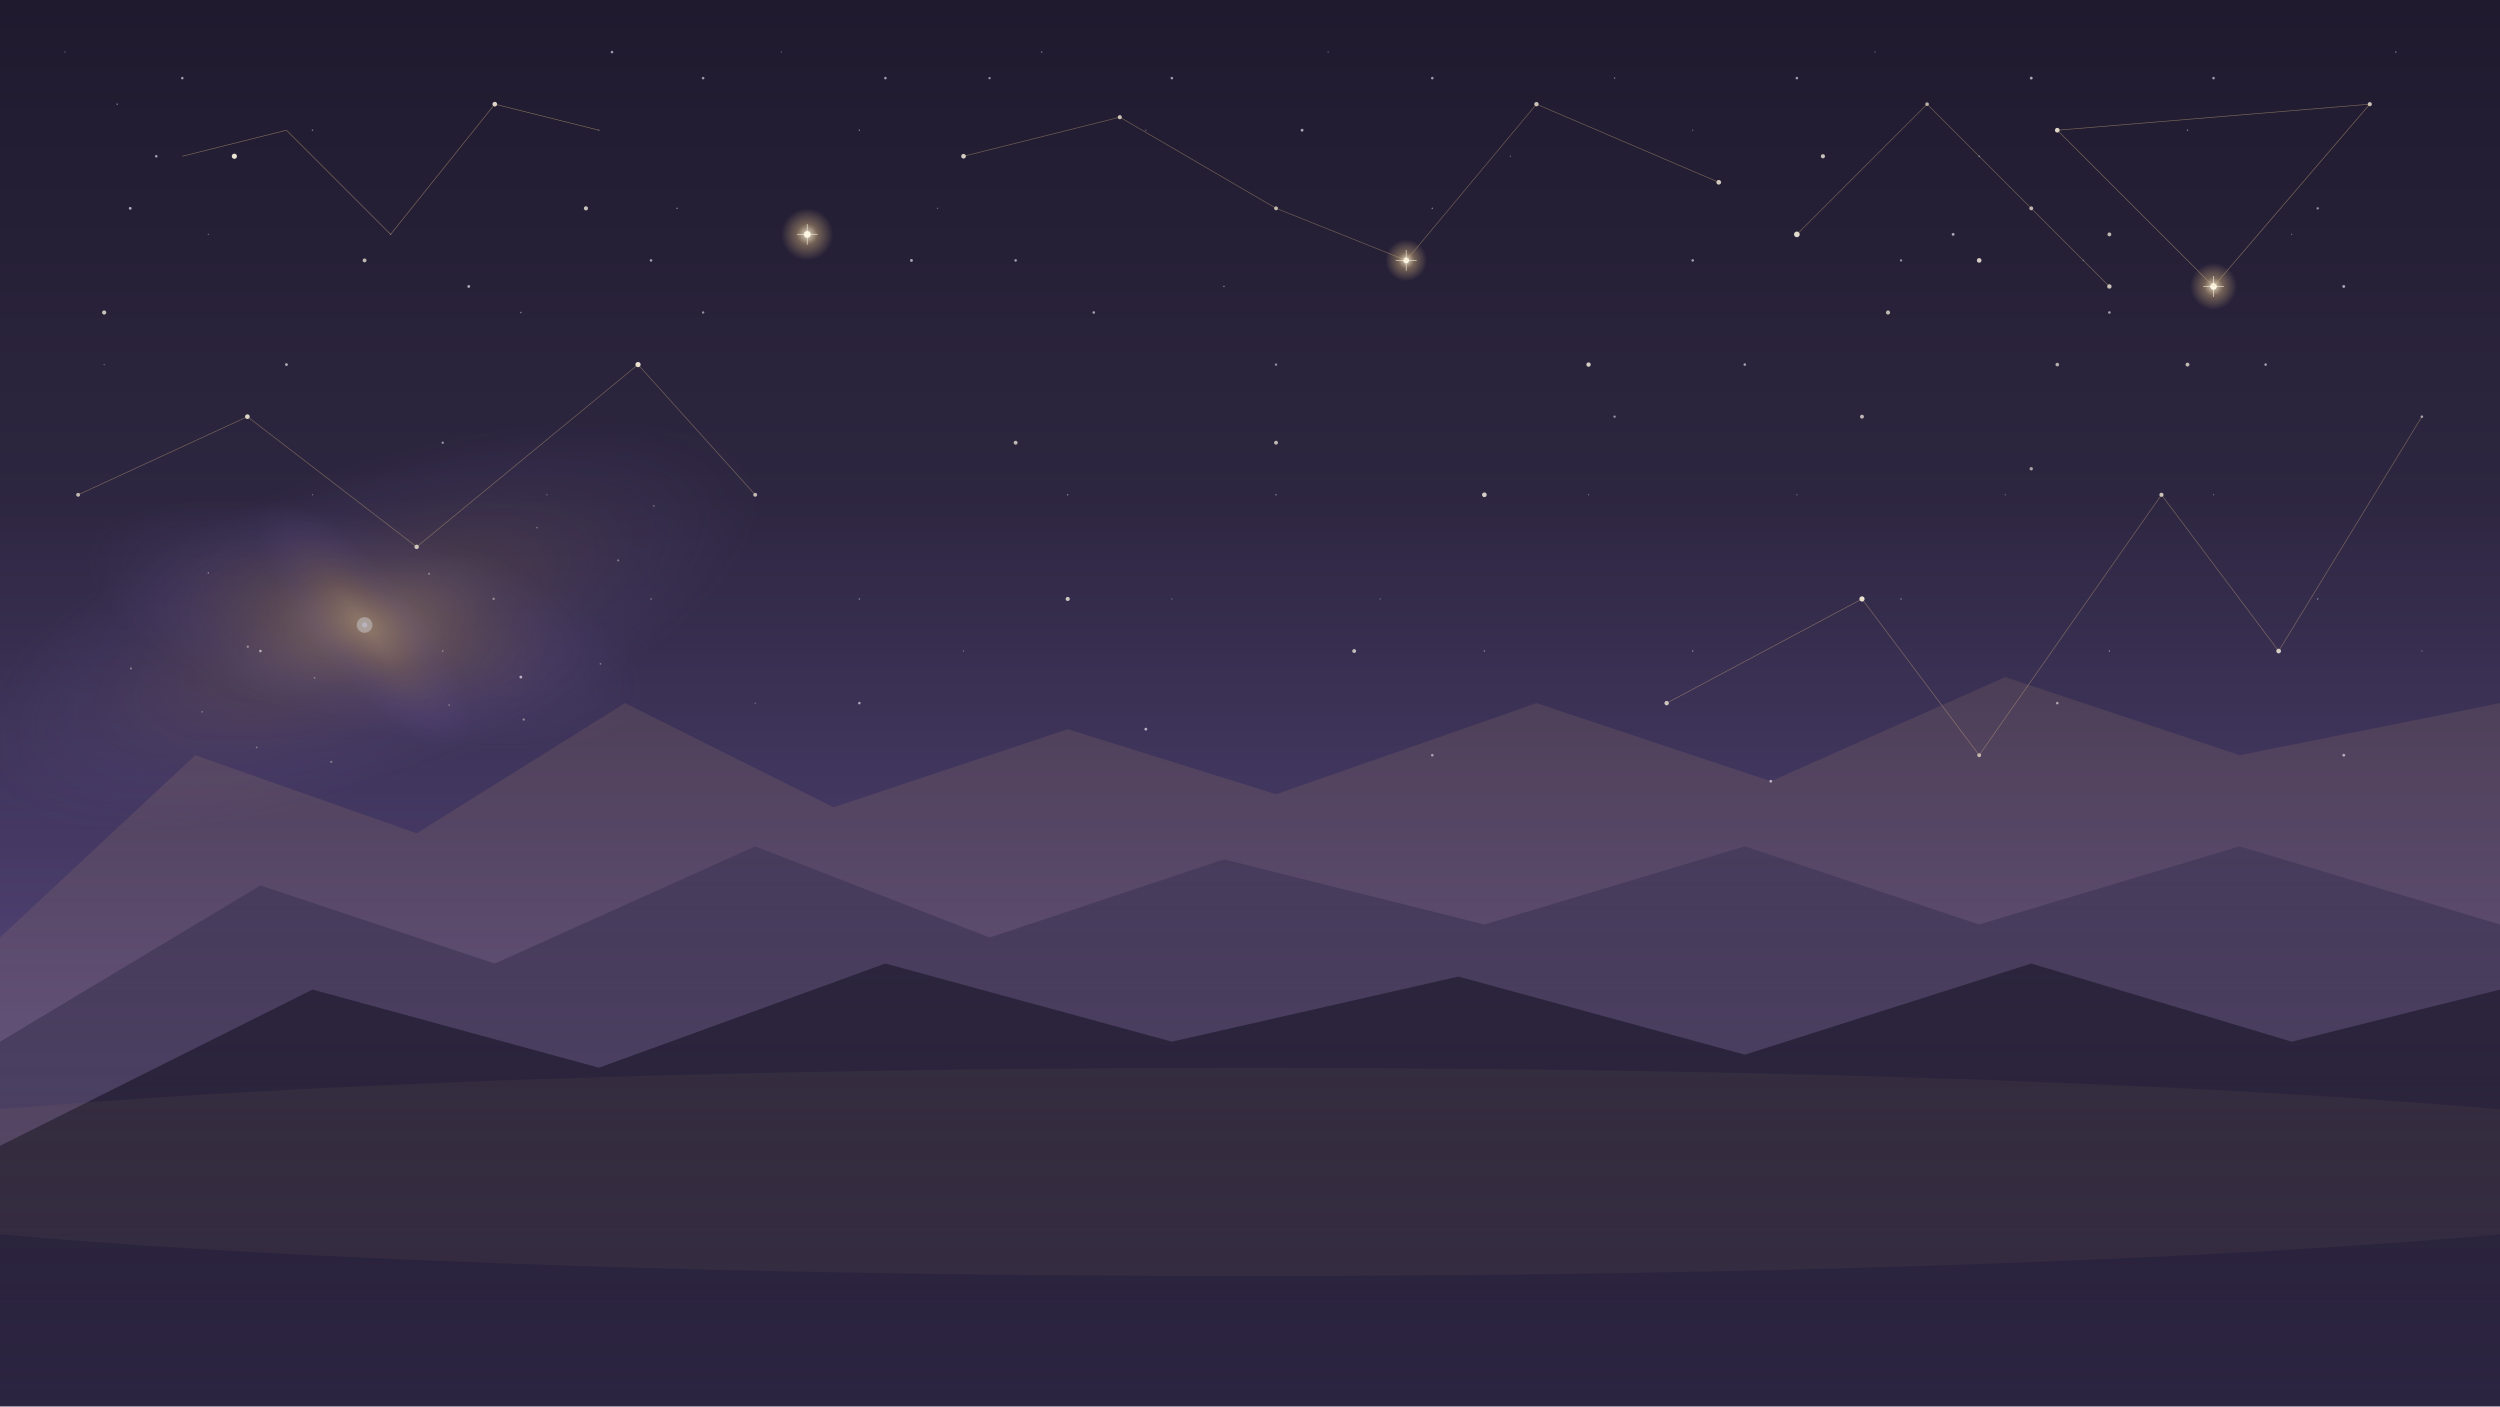
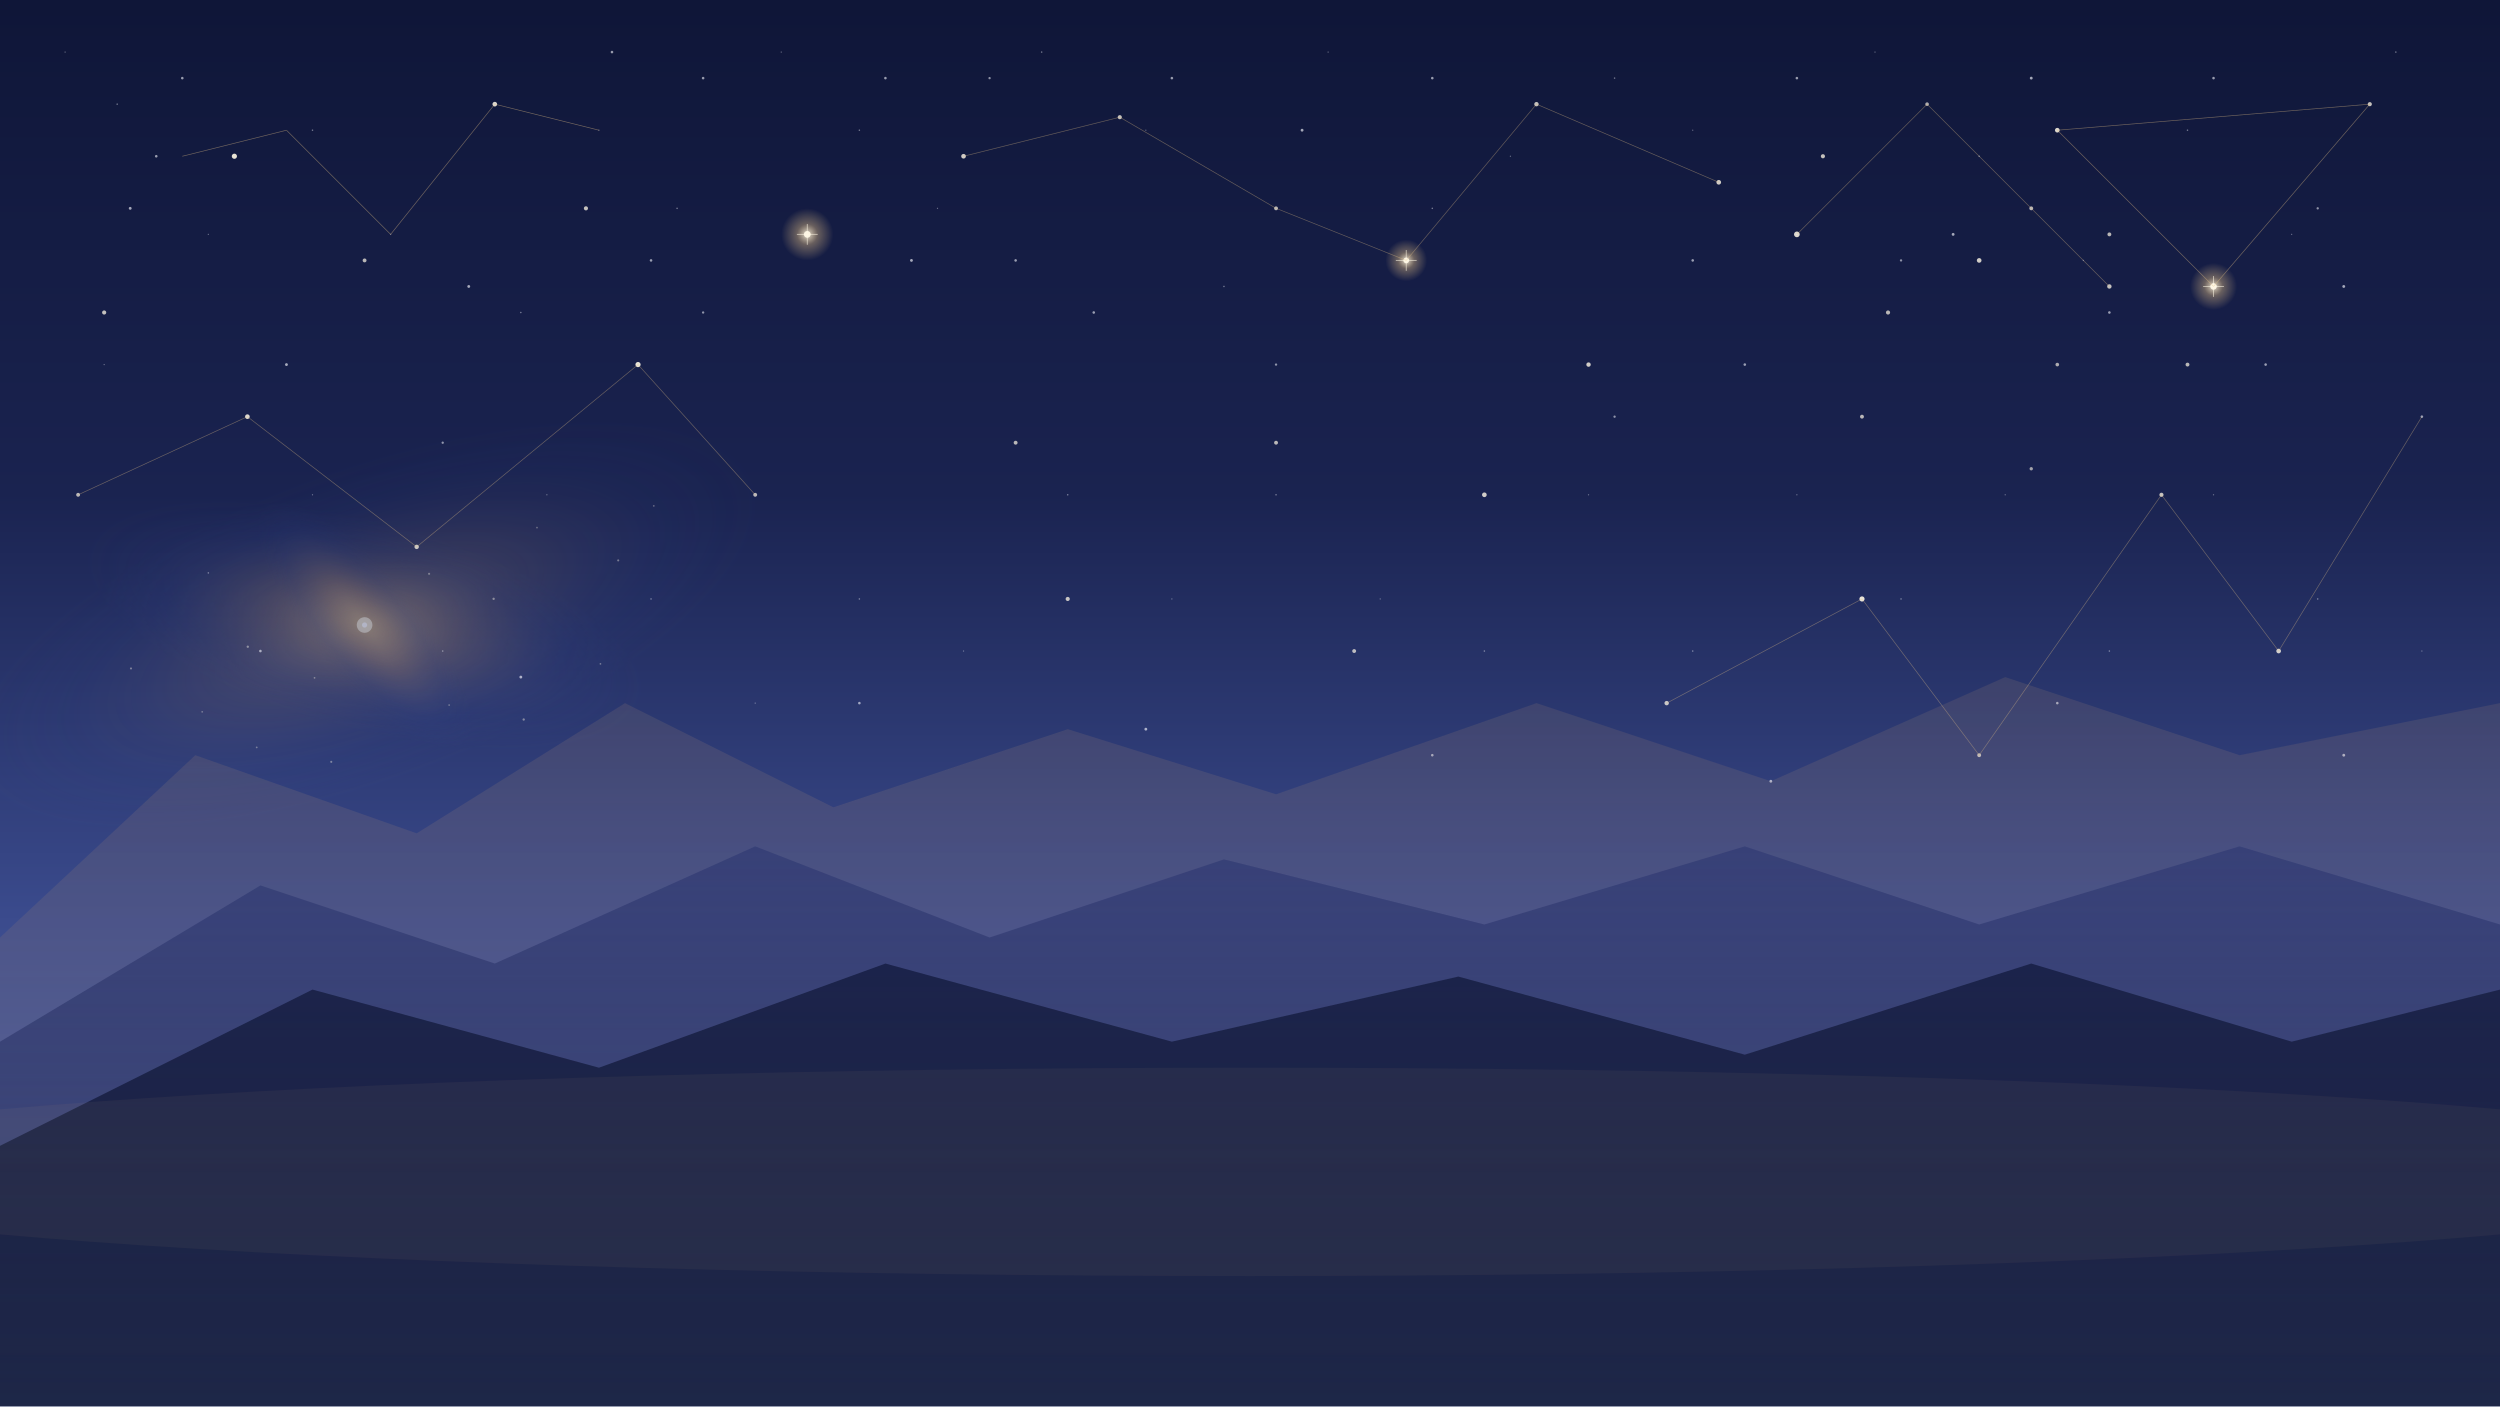
<svg xmlns="http://www.w3.org/2000/svg" viewBox="0 0 1920 1080" preserveAspectRatio="xMidYMid slice">
  <defs>
    <linearGradient id="hero-sky" x1="0%" y1="0%" x2="0%" y2="100%">
-       <stop offset="0%" stop-color="#1f1a2e" />
-       <stop offset="35%" stop-color="#2d2640" />
-       <stop offset="65%" stop-color="#4a3d6b" />
-       <stop offset="100%" stop-color="#7b6ba8" />
+       <stop offset="0%" stop-color="#0f1638" />
+       <stop offset="35%" stop-color="#1a2350" />
+       <stop offset="65%" stop-color="#3a4a8c" />
+       <stop offset="100%" stop-color="#6478b8" />
    </linearGradient>
    <radialGradient id="moon-glow" cx="50%" cy="50%" r="50%">
-       <stop offset="0%" stop-color="#f5f3fb" stop-opacity="0.45" />
-       <stop offset="50%" stop-color="#b9a0e0" stop-opacity="0.18" />
-       <stop offset="100%" stop-color="#b9a0e0" stop-opacity="0" />
+       <stop offset="0%" stop-color="#f4f5fb" stop-opacity="0.40" />
+       <stop offset="50%" stop-color="#6478b8" stop-opacity="0.15" />
+       <stop offset="100%" stop-color="#6478b8" stop-opacity="0" />
    </radialGradient>
    <radialGradient id="galaxy-glow" cx="50%" cy="50%" r="50%">
      <stop offset="0%" stop-color="#e6c285" stop-opacity="0.40" />
      <stop offset="35%" stop-color="#d4a574" stop-opacity="0.18" />
-       <stop offset="75%" stop-color="#8b6db5" stop-opacity="0.10" />
-       <stop offset="100%" stop-color="#8b6db5" stop-opacity="0" />
+       <stop offset="75%" stop-color="#3a4a8c" stop-opacity="0.10" />
+       <stop offset="100%" stop-color="#3a4a8c" stop-opacity="0" />
    </radialGradient>
    <linearGradient id="hill-1" x1="0%" y1="0%" x2="0%" y2="100%">
-       <stop offset="0%" stop-color="#3a3354" stop-opacity="0.55" />
-       <stop offset="100%" stop-color="#1f1a2e" stop-opacity="0.35" />
+       <stop offset="0%" stop-color="#2a3470" stop-opacity="0.55" />
+       <stop offset="100%" stop-color="#0f1638" stop-opacity="0.35" />
    </linearGradient>
    <linearGradient id="hill-2" x1="0%" y1="0%" x2="0%" y2="100%">
      <stop offset="0%" stop-color="#d4a574" stop-opacity="0.12" />
-       <stop offset="100%" stop-color="#3a3354" stop-opacity="0.30" />
+       <stop offset="100%" stop-color="#2a3470" stop-opacity="0.30" />
    </linearGradient>
    <linearGradient id="hill-3" x1="0%" y1="0%" x2="0%" y2="100%">
-       <stop offset="0%" stop-color="#1f1a2e" stop-opacity="0.7" />
-       <stop offset="100%" stop-color="#0e0a1c" stop-opacity="0.55" />
+       <stop offset="0%" stop-color="#0f1638" stop-opacity="0.7" />
+       <stop offset="100%" stop-color="#050a1c" stop-opacity="0.55" />
    </linearGradient>
    <radialGradient id="star-glow" cx="50%" cy="50%" r="50%">
      <stop offset="0%" stop-color="#fff8e6" stop-opacity="0.9" />
      <stop offset="40%" stop-color="#e6c285" stop-opacity="0.4" />
      <stop offset="100%" stop-color="#e6c285" stop-opacity="0" />
    </radialGradient>
  </defs>
  <rect width="1920" height="1080" fill="url(#hero-sky)" />
  <g transform="translate(280, 480) rotate(-20)" opacity="0.65">
    <ellipse cx="0" cy="0" rx="320" ry="120" fill="url(#galaxy-glow)" />
    <ellipse cx="0" cy="0" rx="220" ry="80" fill="url(#galaxy-glow)" transform="rotate(35)" />
    <ellipse cx="0" cy="0" rx="120" ry="40" fill="url(#galaxy-glow)" transform="rotate(70)" />
    <circle cx="0" cy="0" r="6" fill="#fff8e6" opacity="0.7" />
    <circle cx="0" cy="0" r="2" fill="#ffffff" opacity="0.9" />
    <circle cx="-180" cy="-30" r="0.8" fill="#fff8e6" opacity="0.6" />
    <circle cx="-140" cy="20" r="0.7" fill="#fff8e6" opacity="0.5" />
    <circle cx="-90" cy="-15" r="0.9" fill="#fff8e6" opacity="0.7" />
    <circle cx="-50" cy="25" r="0.7" fill="#fff8e6" opacity="0.6" />
    <circle cx="60" cy="-20" r="0.8" fill="#fff8e6" opacity="0.6" />
    <circle cx="100" cy="15" r="0.9" fill="#fff8e6" opacity="0.7" />
    <circle cx="150" cy="-25" r="0.7" fill="#fff8e6" opacity="0.5" />
    <circle cx="200" cy="20" r="0.8" fill="#fff8e6" opacity="0.6" />
    <circle cx="240" cy="-10" r="0.7" fill="#fff8e6" opacity="0.5" />
    <circle cx="-110" cy="60" r="0.7" fill="#fff8e6" opacity="0.55" />
    <circle cx="-60" cy="90" r="0.8" fill="#fff8e6" opacity="0.6" />
    <circle cx="40" cy="80" r="0.7" fill="#fff8e6" opacity="0.5" />
    <circle cx="90" cy="110" r="0.9" fill="#fff8e6" opacity="0.65" />
    <circle cx="160" cy="90" r="0.7" fill="#fff8e6" opacity="0.55" />
  </g>
  <g fill="#fff8e6">
    <circle cx="1380" cy="180" r="2.2" opacity="0.85" />
    <circle cx="1450" cy="240" r="1.6" opacity="0.7" />
    <circle cx="1520" cy="200" r="1.8" opacity="0.8" />
    <circle cx="1580" cy="280" r="1.4" opacity="0.65" />
    <circle cx="1620" cy="220" r="1.7" opacity="0.75" />
    <circle cx="1680" cy="280" r="1.5" opacity="0.7" />
    <circle cx="1430" cy="320" r="1.5" opacity="0.7" />
    <circle cx="1560" cy="360" r="1.3" opacity="0.6" />
    <circle cx="1400" cy="120" r="1.6" opacity="0.75" />
    <circle cx="1480" cy="80" r="1.4" opacity="0.65" />
    <circle cx="1560" cy="160" r="1.5" opacity="0.7" />
  </g>
  <g stroke="#e6c285" stroke-width="0.5" opacity="0.4" fill="none">
    <line x1="1380" y1="180" x2="1480" y2="80" />
    <line x1="1480" y1="80" x2="1560" y2="160" />
    <line x1="1560" y1="160" x2="1620" y2="220" />
  </g>
  <g>
    <circle cx="620" cy="180" r="20" fill="url(#star-glow)" />
    <circle cx="620" cy="180" r="2.6" fill="#fff8e6" opacity="0.95" />
    <line x1="620" y1="172" x2="620" y2="188" stroke="#fff8e6" stroke-width="0.7" opacity="0.6" />
    <line x1="612" y1="180" x2="628" y2="180" stroke="#fff8e6" stroke-width="0.7" opacity="0.6" />
    <circle cx="1080" cy="200" r="16" fill="url(#star-glow)" />
    <circle cx="1080" cy="200" r="2.2" fill="#fff8e6" opacity="0.95" />
    <line x1="1080" y1="192" x2="1080" y2="208" stroke="#fff8e6" stroke-width="0.7" opacity="0.6" />
    <line x1="1072" y1="200" x2="1088" y2="200" stroke="#fff8e6" stroke-width="0.7" opacity="0.6" />
    <circle cx="1700" cy="220" r="18" fill="url(#star-glow)" />
    <circle cx="1700" cy="220" r="2.5" fill="#fff8e6" opacity="0.95" />
    <line x1="1700" y1="212" x2="1700" y2="228" stroke="#fff8e6" stroke-width="0.7" opacity="0.6" />
    <line x1="1692" y1="220" x2="1708" y2="220" stroke="#fff8e6" stroke-width="0.7" opacity="0.6" />
  </g>
  <g fill="#fff8e6">
    <circle cx="180" cy="120" r="2.0" opacity="0.9" />
    <circle cx="380" cy="80" r="1.8" opacity="0.85" />
    <circle cx="860" cy="90" r="1.6" opacity="0.75" />
    <circle cx="1320" cy="140" r="1.8" opacity="0.8" />
    <circle cx="190" cy="320" r="1.8" opacity="0.85" />
    <circle cx="490" cy="280" r="2.0" opacity="0.9" />
    <circle cx="780" cy="340" r="1.5" opacity="0.7" />
    <circle cx="1140" cy="380" r="1.8" opacity="0.8" />
    <circle cx="1430" cy="460" r="2.0" opacity="0.9" />
    <circle cx="1660" cy="380" r="1.6" opacity="0.75" />
    <circle cx="80" cy="240" r="1.6" opacity="0.75" />
    <circle cx="280" cy="200" r="1.5" opacity="0.7" />
    <circle cx="740" cy="120" r="1.8" opacity="0.8" />
    <circle cx="980" cy="160" r="1.5" opacity="0.7" />
    <circle cx="1180" cy="80" r="1.7" opacity="0.75" />
    <circle cx="1580" cy="100" r="1.8" opacity="0.85" />
    <circle cx="1820" cy="80" r="1.6" opacity="0.75" />
    <circle cx="60" cy="380" r="1.5" opacity="0.7" />
    <circle cx="320" cy="420" r="1.7" opacity="0.75" />
    <circle cx="580" cy="380" r="1.5" opacity="0.7" />
    <circle cx="820" cy="460" r="1.6" opacity="0.75" />
    <circle cx="1040" cy="500" r="1.5" opacity="0.7" />
    <circle cx="1280" cy="540" r="1.7" opacity="0.75" />
    <circle cx="1520" cy="580" r="1.5" opacity="0.7" />
    <circle cx="1750" cy="500" r="1.8" opacity="0.8" />
    <circle cx="450" cy="160" r="1.6" opacity="0.75" />
    <circle cx="980" cy="340" r="1.5" opacity="0.7" />
    <circle cx="1220" cy="280" r="1.7" opacity="0.8" />
    <circle cx="1620" cy="180" r="1.5" opacity="0.7" />
  </g>
-   <g fill="#f5f3fb">
+   <g fill="#f4f5fb">
    <circle cx="140" cy="60" r="1.0" opacity="0.6" />
    <circle cx="220" cy="280" r="1.1" opacity="0.65" />
    <circle cx="340" cy="340" r="0.9" opacity="0.55" />
    <circle cx="470" cy="40" r="1.0" opacity="0.6" />
    <circle cx="540" cy="240" r="0.9" opacity="0.55" />
    <circle cx="680" cy="60" r="1.0" opacity="0.6" />
    <circle cx="760" cy="60" r="0.9" opacity="0.55" />
    <circle cx="840" cy="240" r="1.0" opacity="0.6" />
    <circle cx="980" cy="280" r="0.9" opacity="0.55" />
    <circle cx="1100" cy="60" r="1.0" opacity="0.6" />
    <circle cx="1240" cy="320" r="0.9" opacity="0.55" />
    <circle cx="1380" cy="60" r="1.0" opacity="0.6" />
    <circle cx="1460" cy="200" r="0.9" opacity="0.55" />
    <circle cx="1620" cy="240" r="1.0" opacity="0.6" />
    <circle cx="1780" cy="160" r="0.9" opacity="0.55" />
    <circle cx="1860" cy="320" r="1.0" opacity="0.6" />
    <circle cx="100" cy="160" r="1.1" opacity="0.65" />
    <circle cx="500" cy="200" r="1.0" opacity="0.6" />
    <circle cx="700" cy="200" r="1.1" opacity="0.65" />
    <circle cx="900" cy="60" r="1.0" opacity="0.6" />
    <circle cx="1300" cy="200" r="1.0" opacity="0.6" />
    <circle cx="1500" cy="180" r="1.1" opacity="0.65" />
    <circle cx="1700" cy="60" r="1.0" opacity="0.6" />
    <circle cx="1800" cy="220" r="1.1" opacity="0.65" />
    <circle cx="200" cy="500" r="1.0" opacity="0.6" />
    <circle cx="400" cy="520" r="1.1" opacity="0.65" />
    <circle cx="660" cy="540" r="1.0" opacity="0.6" />
    <circle cx="880" cy="560" r="1.1" opacity="0.65" />
    <circle cx="1100" cy="580" r="1.0" opacity="0.6" />
    <circle cx="1360" cy="600" r="1.1" opacity="0.65" />
    <circle cx="1580" cy="540" r="1.0" opacity="0.6" />
    <circle cx="1800" cy="580" r="1.1" opacity="0.65" />
    <circle cx="120" cy="120" r="1.0" opacity="0.6" />
    <circle cx="360" cy="220" r="1.1" opacity="0.65" />
    <circle cx="540" cy="60" r="1.0" opacity="0.6" />
    <circle cx="780" cy="200" r="1.0" opacity="0.6" />
    <circle cx="1000" cy="100" r="1.1" opacity="0.65" />
    <circle cx="1340" cy="280" r="1.0" opacity="0.6" />
    <circle cx="1560" cy="60" r="1.1" opacity="0.65" />
    <circle cx="1740" cy="280" r="1.0" opacity="0.6" />
  </g>
-   <g fill="#f5f3fb">
+   <g fill="#f4f5fb">
    <circle cx="50" cy="40" r="0.5" opacity="0.4" />
    <circle cx="90" cy="80" r="0.6" opacity="0.45" />
    <circle cx="160" cy="180" r="0.5" opacity="0.4" />
    <circle cx="240" cy="100" r="0.6" opacity="0.45" />
    <circle cx="300" cy="180" r="0.5" opacity="0.4" />
    <circle cx="400" cy="240" r="0.6" opacity="0.45" />
    <circle cx="460" cy="100" r="0.5" opacity="0.4" />
    <circle cx="520" cy="160" r="0.6" opacity="0.45" />
    <circle cx="600" cy="40" r="0.5" opacity="0.4" />
    <circle cx="660" cy="100" r="0.6" opacity="0.45" />
    <circle cx="720" cy="160" r="0.5" opacity="0.4" />
    <circle cx="800" cy="40" r="0.6" opacity="0.45" />
    <circle cx="880" cy="100" r="0.5" opacity="0.4" />
    <circle cx="940" cy="220" r="0.6" opacity="0.45" />
    <circle cx="1020" cy="40" r="0.5" opacity="0.4" />
    <circle cx="1100" cy="160" r="0.6" opacity="0.45" />
    <circle cx="1160" cy="120" r="0.5" opacity="0.4" />
    <circle cx="1240" cy="60" r="0.6" opacity="0.45" />
    <circle cx="1300" cy="100" r="0.5" opacity="0.4" />
    <circle cx="1380" cy="180" r="0.6" opacity="0.45" />
    <circle cx="1440" cy="40" r="0.5" opacity="0.4" />
    <circle cx="1520" cy="120" r="0.6" opacity="0.45" />
    <circle cx="1600" cy="200" r="0.5" opacity="0.4" />
    <circle cx="1680" cy="100" r="0.6" opacity="0.45" />
    <circle cx="1760" cy="180" r="0.5" opacity="0.4" />
    <circle cx="1840" cy="40" r="0.6" opacity="0.45" />
    <circle cx="80" cy="280" r="0.5" opacity="0.4" />
    <circle cx="160" cy="440" r="0.6" opacity="0.45" />
    <circle cx="240" cy="380" r="0.5" opacity="0.4" />
    <circle cx="340" cy="500" r="0.6" opacity="0.45" />
    <circle cx="420" cy="380" r="0.5" opacity="0.4" />
    <circle cx="500" cy="460" r="0.6" opacity="0.45" />
    <circle cx="580" cy="540" r="0.5" opacity="0.4" />
    <circle cx="660" cy="460" r="0.6" opacity="0.45" />
    <circle cx="740" cy="500" r="0.5" opacity="0.4" />
    <circle cx="820" cy="380" r="0.6" opacity="0.45" />
    <circle cx="900" cy="460" r="0.5" opacity="0.4" />
    <circle cx="980" cy="380" r="0.6" opacity="0.45" />
    <circle cx="1060" cy="460" r="0.5" opacity="0.4" />
    <circle cx="1140" cy="500" r="0.6" opacity="0.45" />
    <circle cx="1220" cy="380" r="0.5" opacity="0.4" />
    <circle cx="1300" cy="500" r="0.6" opacity="0.45" />
    <circle cx="1380" cy="380" r="0.5" opacity="0.4" />
    <circle cx="1460" cy="460" r="0.6" opacity="0.45" />
    <circle cx="1540" cy="380" r="0.5" opacity="0.4" />
    <circle cx="1620" cy="500" r="0.6" opacity="0.45" />
    <circle cx="1700" cy="380" r="0.5" opacity="0.4" />
    <circle cx="1780" cy="460" r="0.6" opacity="0.45" />
    <circle cx="1860" cy="500" r="0.5" opacity="0.4" />
  </g>
  <g stroke="#e6c285" stroke-width="0.5" opacity="0.45" fill="none">
    <line x1="140" y1="120" x2="220" y2="100" />
    <line x1="220" y1="100" x2="300" y2="180" />
    <line x1="300" y1="180" x2="380" y2="80" />
    <line x1="380" y1="80" x2="460" y2="100" />
  </g>
  <g stroke="#e6c285" stroke-width="0.5" opacity="0.4" fill="none">
    <line x1="740" y1="120" x2="860" y2="90" />
    <line x1="860" y1="90" x2="980" y2="160" />
    <line x1="980" y1="160" x2="1080" y2="200" />
    <line x1="1080" y1="200" x2="1180" y2="80" />
    <line x1="1180" y1="80" x2="1320" y2="140" />
  </g>
  <g stroke="#e6c285" stroke-width="0.5" opacity="0.45" fill="none">
    <line x1="1580" y1="100" x2="1700" y2="220" />
    <line x1="1700" y1="220" x2="1820" y2="80" />
    <line x1="1820" y1="80" x2="1580" y2="100" />
  </g>
  <g stroke="#e6c285" stroke-width="0.5" opacity="0.4" fill="none">
    <line x1="60" y1="380" x2="190" y2="320" />
    <line x1="190" y1="320" x2="320" y2="420" />
    <line x1="320" y1="420" x2="490" y2="280" />
    <line x1="490" y1="280" x2="580" y2="380" />
  </g>
  <g stroke="#e6c285" stroke-width="0.5" opacity="0.4" fill="none">
    <line x1="1280" y1="540" x2="1430" y2="460" />
    <line x1="1430" y1="460" x2="1520" y2="580" />
    <line x1="1520" y1="580" x2="1660" y2="380" />
    <line x1="1660" y1="380" x2="1750" y2="500" />
    <line x1="1750" y1="500" x2="1860" y2="320" />
  </g>
  <path d="M 0,720 L 150,580 L 320,640 L 480,540 L 640,620 L 820,560 L 980,610 L 1180,540 L 1360,600 L 1540,520 L 1720,580 L 1920,540 L 1920,1080 L 0,1080 Z" fill="url(#hill-2)" />
  <path d="M 0,800 L 200,680 L 380,740 L 580,650 L 760,720 L 940,660 L 1140,710 L 1340,650 L 1520,710 L 1720,650 L 1920,710 L 1920,1080 L 0,1080 Z" fill="url(#hill-1)" />
  <path d="M 0,880 L 240,760 L 460,820 L 680,740 L 900,800 L 1120,750 L 1340,810 L 1560,740 L 1760,800 L 1920,760 L 1920,1080 L 0,1080 Z" fill="url(#hill-3)" />
  <ellipse cx="960" cy="900" rx="1200" ry="80" fill="#d4a574" opacity="0.06" />
</svg>
